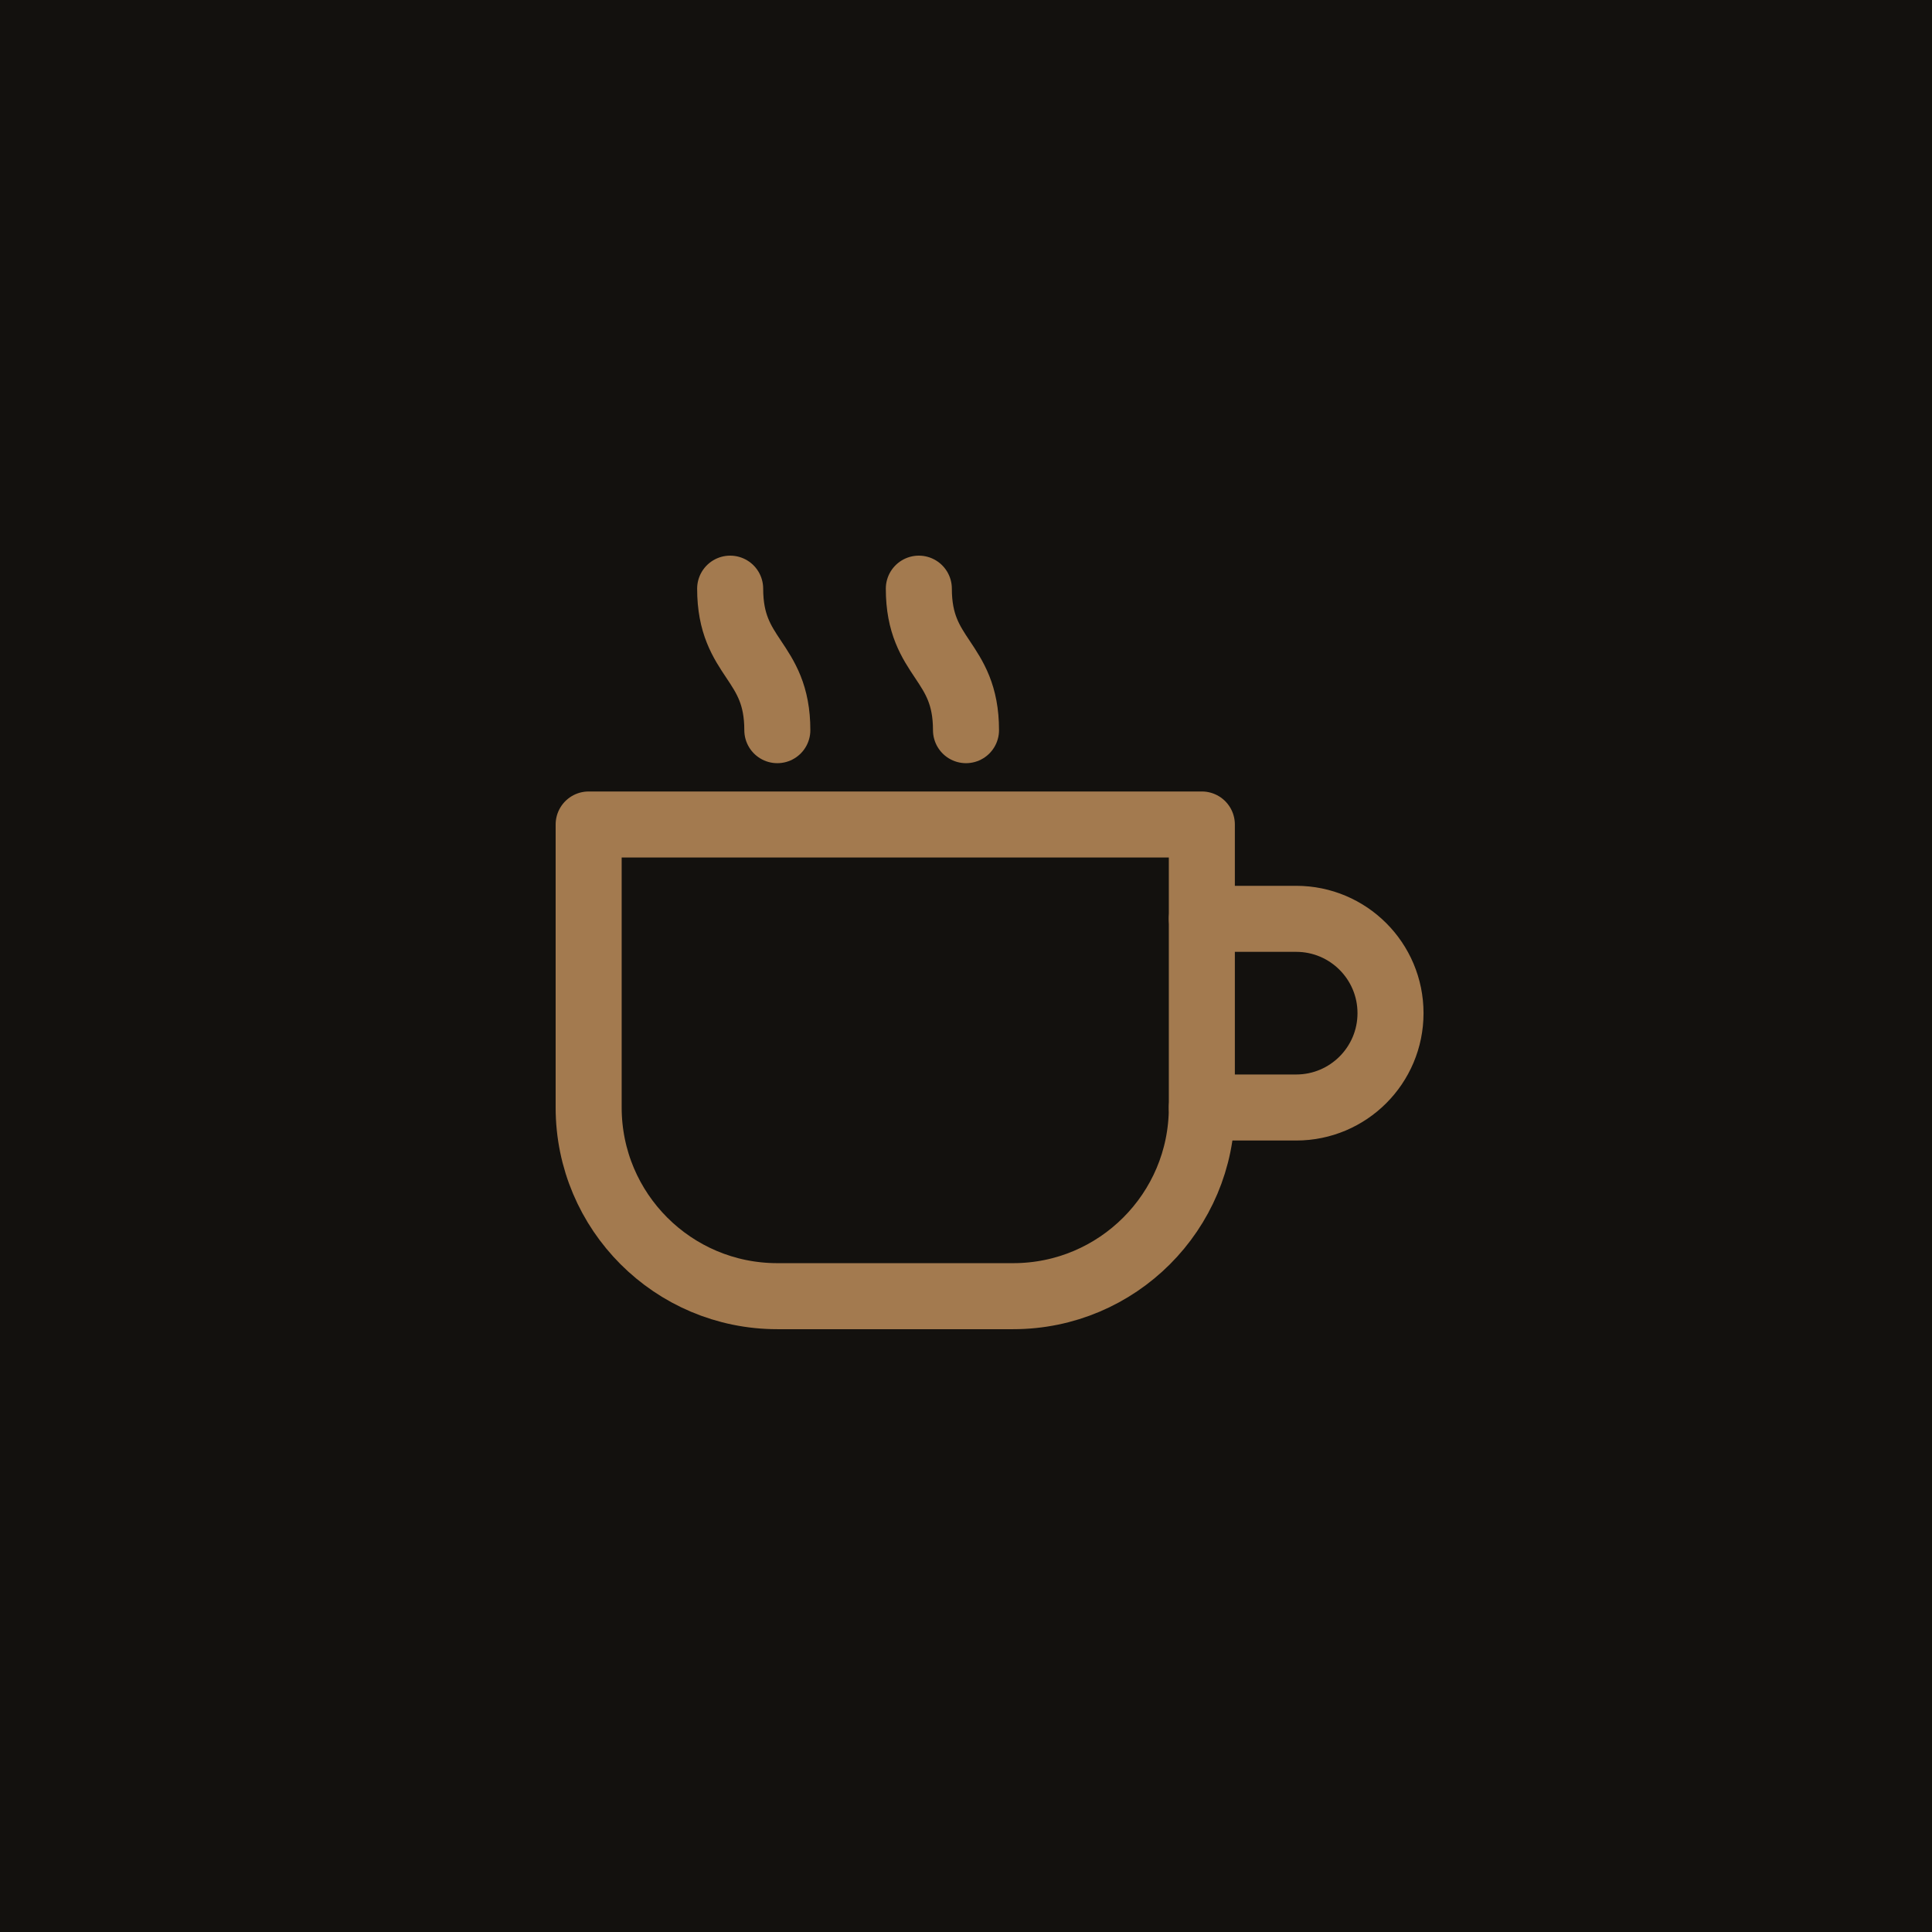
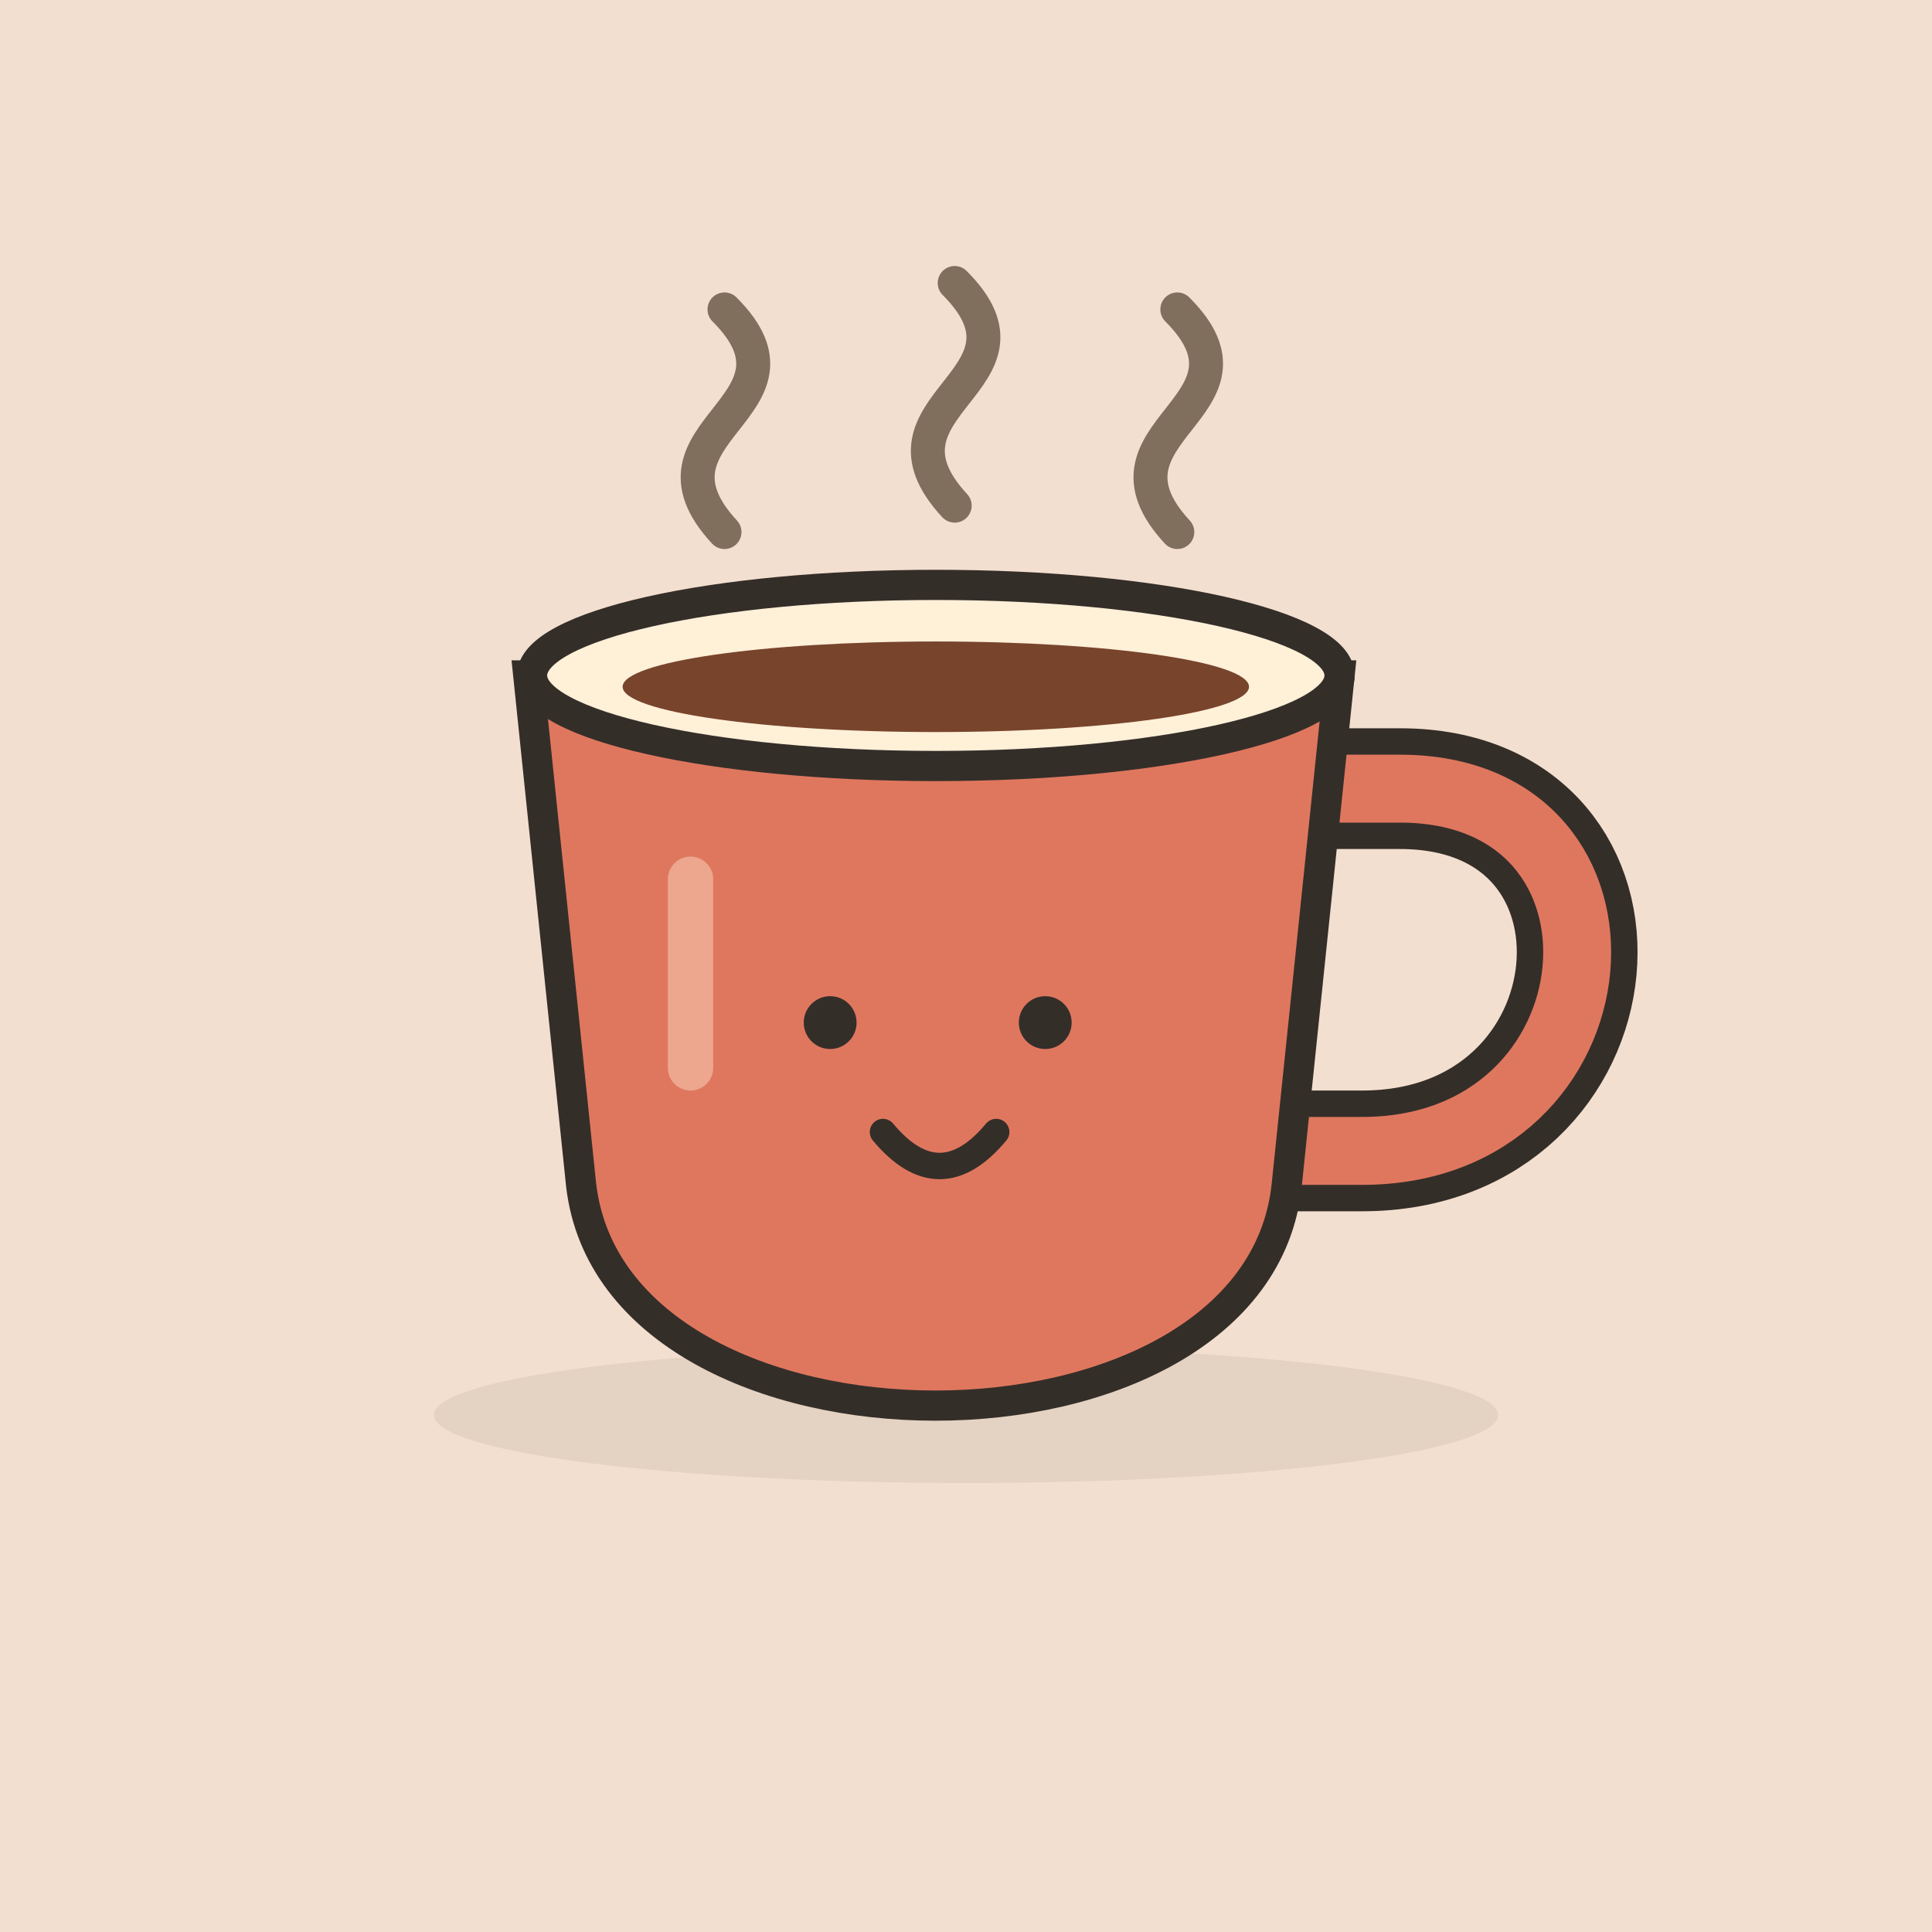
<svg xmlns="http://www.w3.org/2000/svg" viewBox="0 0 512 512" width="512" height="512">
-   <rect width="512" height="512" fill="#13110e" />
-   <svg x="106" y="106" width="300" height="300" viewBox="0 0 24 24" fill="none" stroke="#a37a4f" stroke-width="1.4" stroke-linecap="round" stroke-linejoin="round">
-     <path d="M4 9h13v6a4 4 0 0 1-4 4H8a4 4 0 0 1-4-4V9z" />
-     <path d="M17 11h2a2 2 0 0 1 0 4h-2" />
-     <path d="M7 4c0 1.5 1 1.5 1 3M11 4c0 1.5 1 1.5 1 3" />
-   </svg>
+   <rect width="512" height="512" fill="#f3dfcf" />
+   <ellipse cx="256" cy="375" rx="141" ry="18" fill="#342e29" opacity=".08" />
+   <g fill="none" stroke="#806f5c" stroke-width="9" stroke-linecap="round">
+     <path d="M192 141c-25-27 26-33 0-59M253 134c-25-27 26-33 0-59M312 141c-25-27 26-33 0-59" />
+   </g>
+   <path d="M349 209h22c68 0 60 96-10 96h-18" fill="none" stroke="#342e29" stroke-width="32" />
+   <path d="M349 209h22c68 0 60 96-10 96h-18" fill="none" stroke="#df775e" stroke-width="18" />
+   <path d="M140 179h215l-14 135c-8 78-178 78-187 0Z" fill="#df775e" stroke="#342e29" stroke-width="8" />
+   <ellipse cx="248" cy="179" rx="107" ry="24" fill="#fff0d8" stroke="#342e29" stroke-width="8" />
+   <ellipse cx="248" cy="182" rx="83" ry="12" fill="#78442c" />
+   <path d="M183 233v50" stroke="#fff0d8" stroke-width="12" stroke-linecap="round" opacity=".4" />
+   <g fill="#342e29">
+     <circle cx="220" cy="271" r="7" />
+     <circle cx="277" cy="271" r="7" />
+   </g>
+   <path d="M234 300q15 18 30 0" fill="none" stroke="#342e29" stroke-width="7" stroke-linecap="round" />
</svg>
